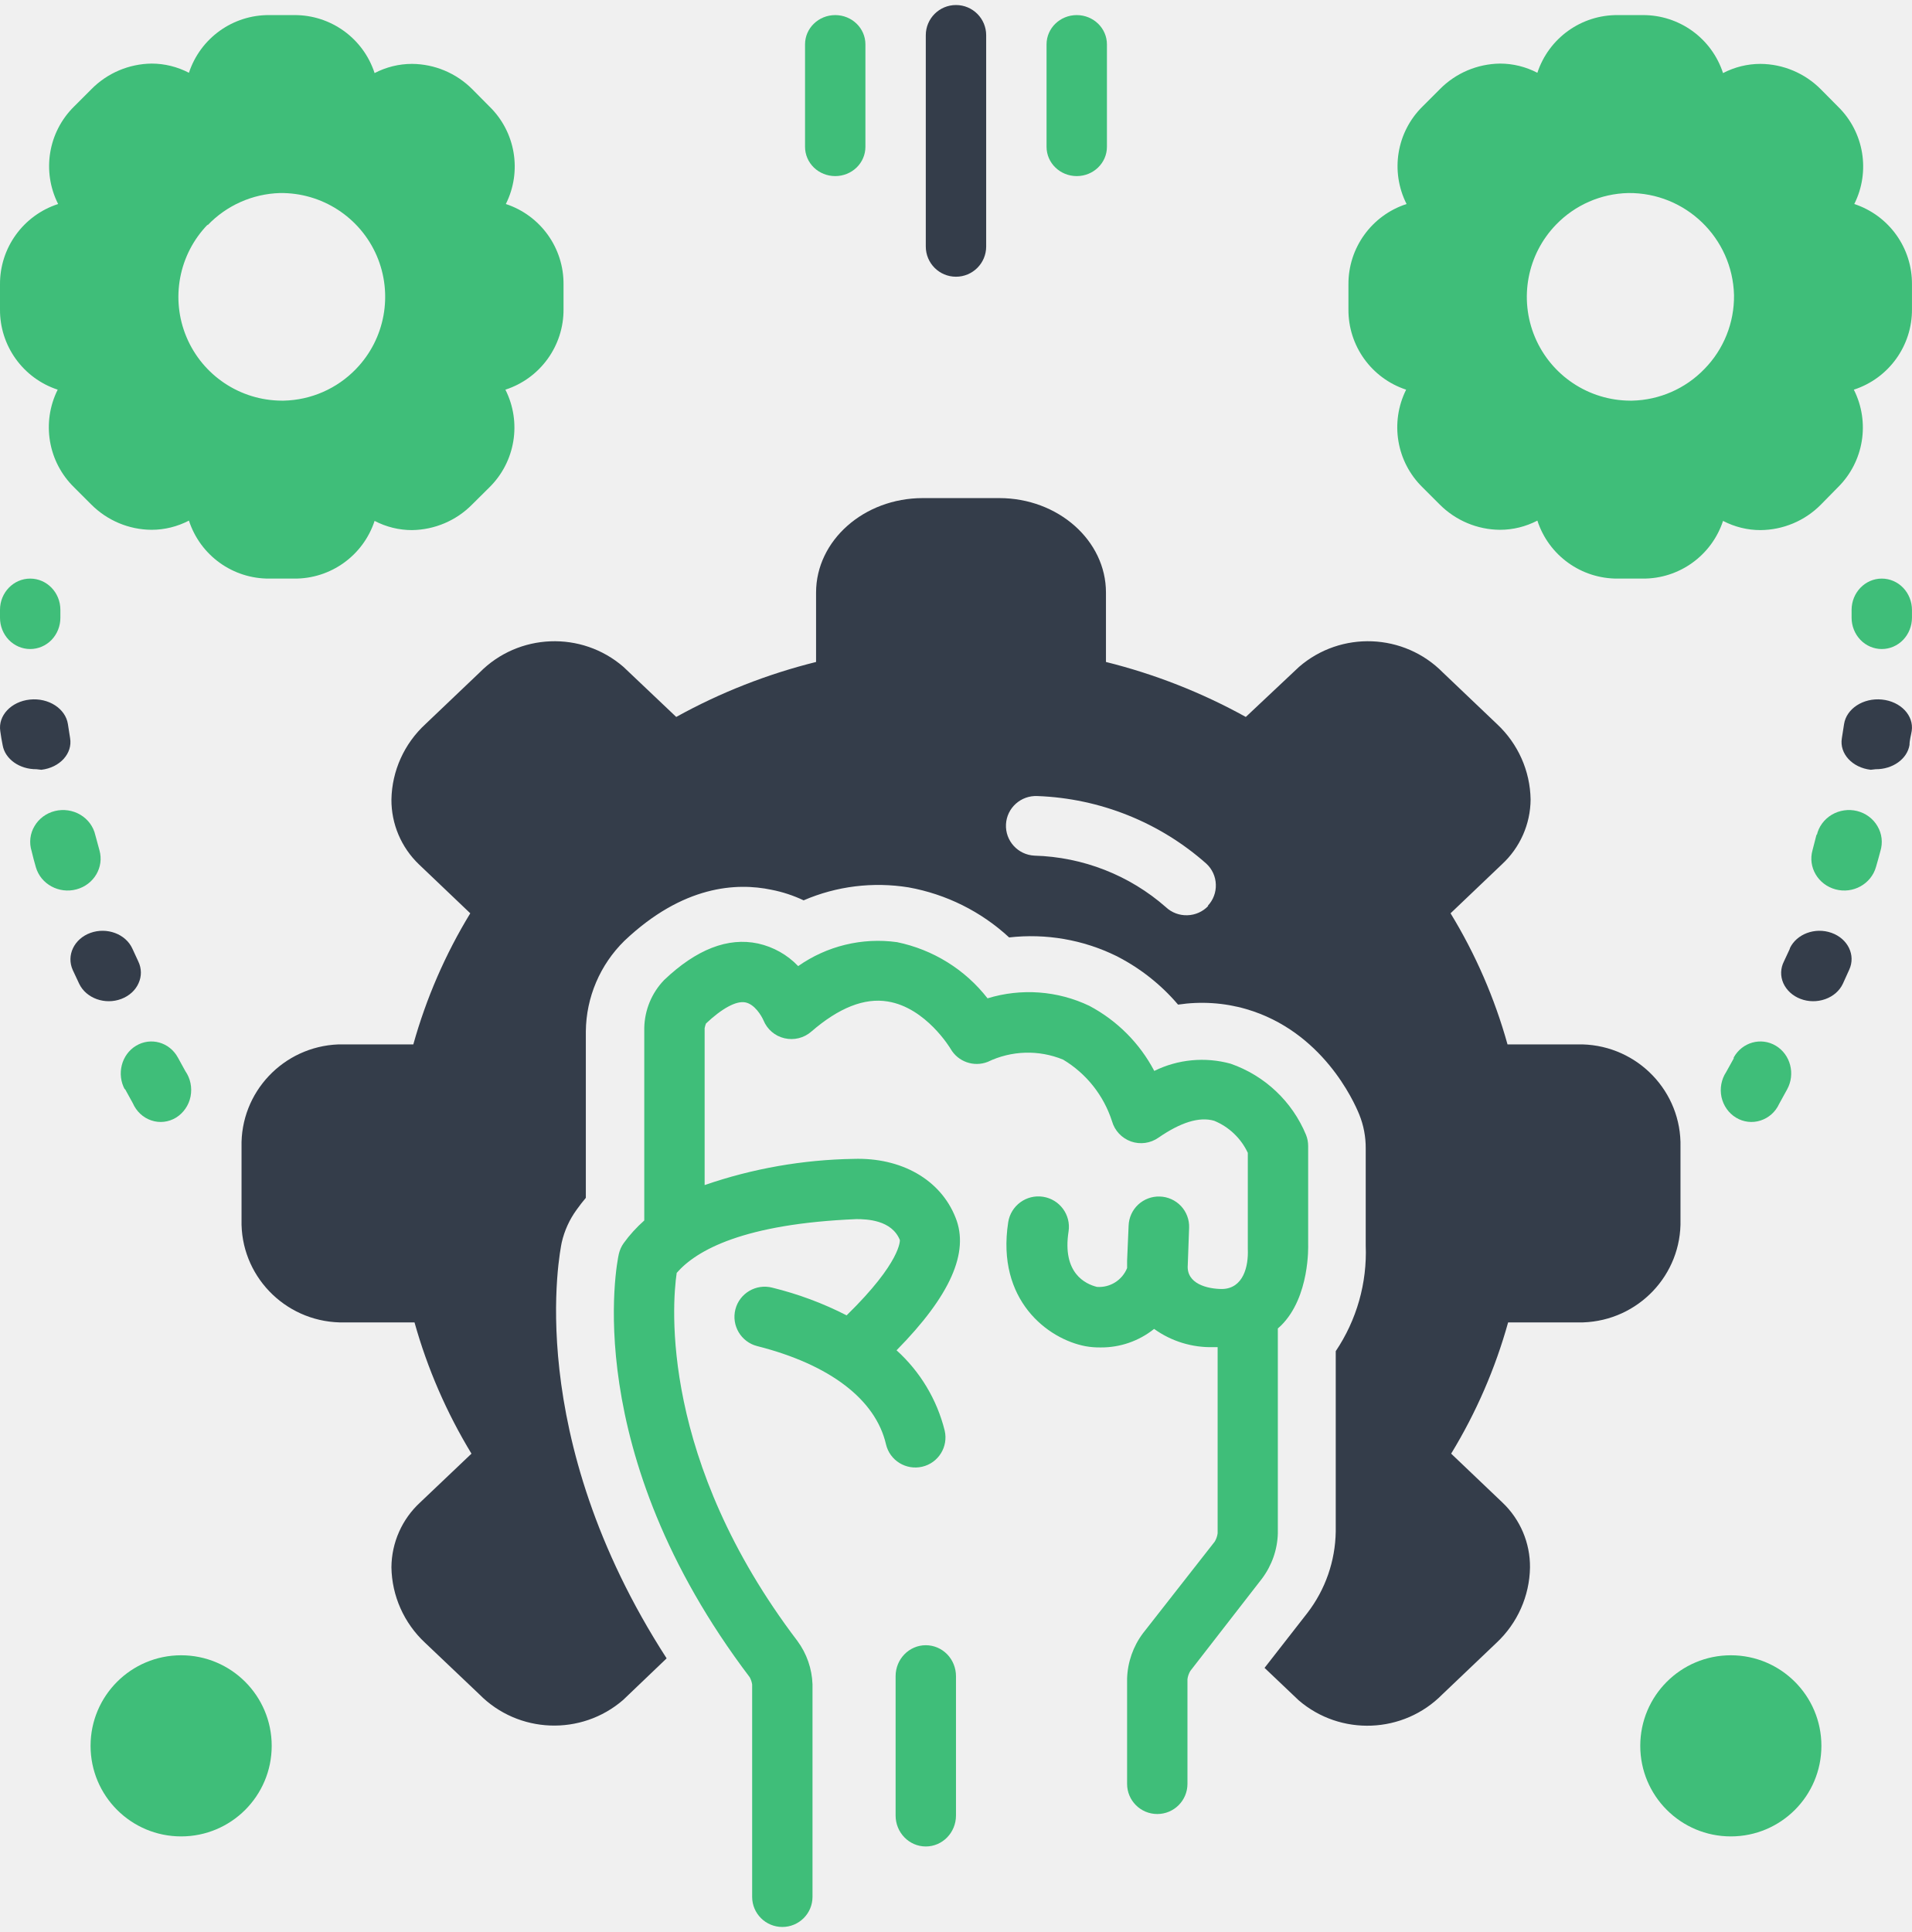
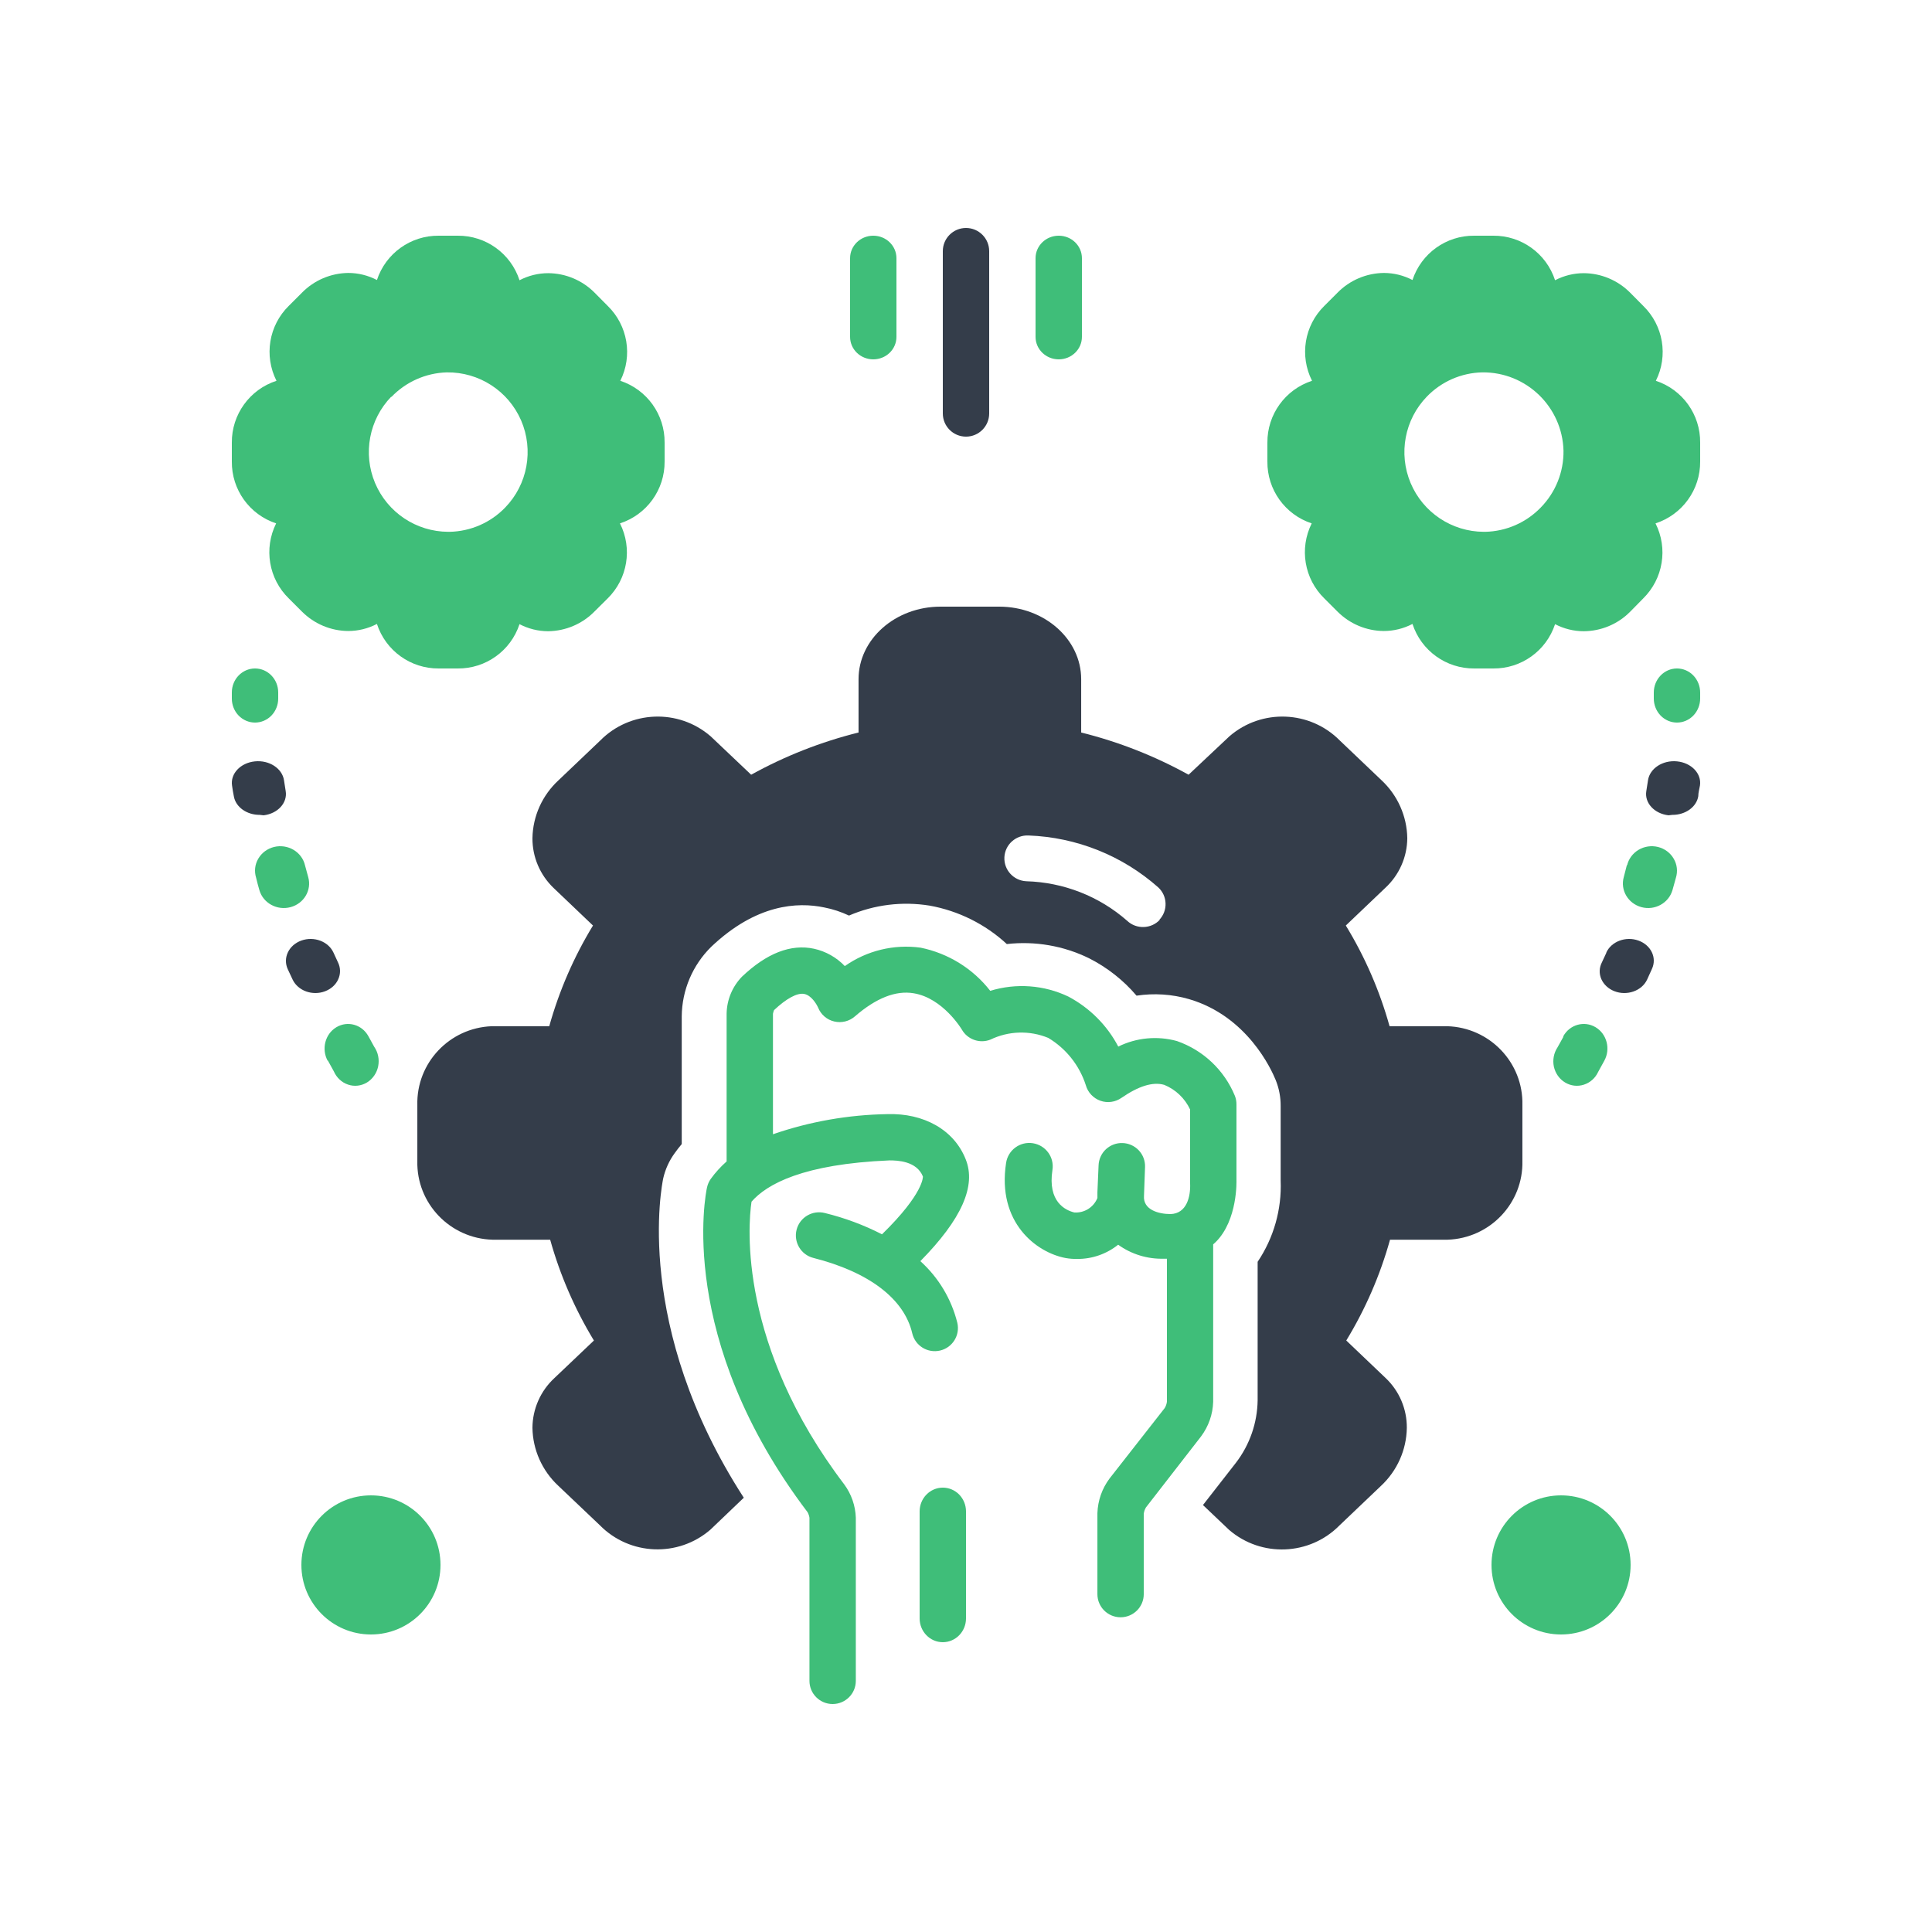
- <svg xmlns="http://www.w3.org/2000/svg" width="190px" height="192px" viewBox="0 0 190 192" version="1.1">
-   <g id="Icons" stroke="none" stroke-width="1" fill="none" fill-rule="evenodd">
-     <g id="icon/empower" transform="translate(-155, -154)">
-       <g id="win" transform="translate(125, 125)">
+ <svg xmlns="http://www.w3.org/2000/svg" width="250px" height="250px" viewBox="0 0 250 250" version="1.1">
+   <g id="Layout_Template" stroke="none" stroke-width="1" fill="none" fill-rule="evenodd">
+     <g id="icon/win">
+       <g id="win">
+         <rect id="Rectangle" fill="#FFFFFF" x="0" y="0" width="250" height="250" />
        <path d="M217,86.5 C215.342,86.5 214,87.895 214,89.618 L214,90.382 C214,91.208 214.315,92.003 214.877,92.588 C215.44,93.173 216.205,93.5 217,93.5 C217.795,93.5 218.56,93.173 219.122,92.588 C219.685,92.003 220,91.208 220,90.382 L220,89.618 C220,88.792 219.685,87.997 219.122,87.412 C218.56,86.827 217.795,86.5 217,86.5 L217,86.5 Z" id="Fill-1" fill="#3FBE79" />
        <path d="M30,90.396 C30,91.218 30.315,92.01 30.877,92.592 C31.44,93.174 32.205,93.5 33,93.5 C33.795,93.5 34.56,93.174 35.123,92.592 C35.685,92.01 36,91.218 36,90.396 L36,89.604 C36,87.889 34.658,86.5 33,86.5 C31.343,86.5 30,87.889 30,89.604 L30,90.396 Z" id="Fill-2" fill="#3FBE79" />
        <path d="M216.394,105.444 C218.083,105.458 219.529,104.427 219.756,103.034 C219.756,102.561 219.907,102.073 219.975,101.641 C220.202,100.102 218.874,98.709 217.016,98.521 C215.158,98.333 213.477,99.433 213.25,100.973 C213.183,101.425 213.107,101.892 213.032,102.366 C212.779,103.891 214.065,105.291 215.906,105.5 L216.394,105.444 Z" id="Fill-3" fill="#343D4A" />
        <path d="M207.87,123.273 L207.281,124.537 C206.93,125.226 206.906,126.005 207.217,126.708 C207.528,127.403 208.141,127.972 208.922,128.267 C209.703,128.569 210.587,128.576 211.376,128.295 C212.173,128.014 212.802,127.466 213.129,126.771 L213.766,125.366 C214.427,123.926 213.639,122.289 212.005,121.706 C210.372,121.123 208.516,121.819 207.854,123.259 L207.87,123.273 Z" id="Fill-4" fill="#343D4A" />
        <path d="M202.285,134.188 L201.538,135.535 C201.057,136.264 200.889,137.166 201.072,138.03 C201.263,138.885 201.782,139.63 202.522,140.073 C203.254,140.517 204.139,140.62 204.947,140.358 C205.764,140.097 206.435,139.503 206.801,138.703 L207.594,137.261 C208.433,135.741 207.93,133.793 206.465,132.921 C205.001,132.05 203.124,132.573 202.285,134.094 L202.285,134.188 Z" id="Fill-5" fill="#3FBE79" />
        <path d="M210.527,111.899 L210.119,113.484 C209.637,115.173 210.666,116.917 212.405,117.385 C214.144,117.853 215.94,116.854 216.422,115.165 C216.577,114.634 216.724,114.11 216.863,113.579 C217.116,112.755 217.018,111.859 216.577,111.114 C216.144,110.361 215.409,109.814 214.552,109.599 C213.695,109.385 212.78,109.52 212.021,109.972 C211.27,110.424 210.731,111.153 210.543,111.994 L210.527,111.899 Z" id="Fill-6" fill="#3FBE79" />
        <path d="M42.406,137.196 L43.195,138.628 C43.552,139.447 44.22,140.076 45.04,140.346 C45.853,140.625 46.749,140.521 47.493,140.068 C48.229,139.614 48.761,138.851 48.935,137.976 C49.11,137.093 48.928,136.178 48.419,135.447 L47.675,134.094 C46.84,132.567 44.98,132.05 43.522,132.925 C42.064,133.8 41.571,135.749 42.406,137.276 L42.406,137.196 Z" id="Fill-7" fill="#3FBE79" />
        <path d="M33.563,115.179 C34.046,116.863 35.854,117.851 37.597,117.384 C39.34,116.918 40.363,115.171 39.88,113.488 L39.471,111.986 C39.283,111.148 38.743,110.421 37.99,109.971 C37.229,109.52 36.313,109.386 35.453,109.599 C34.594,109.813 33.858,110.358 33.424,111.109 C32.982,111.852 32.884,112.745 33.138,113.567 C33.268,114.112 33.408,114.65 33.563,115.179 L33.563,115.179 Z" id="Fill-8" fill="#3FBE79" />
        <path d="M37.873,126.774 C38.567,128.214 40.441,128.888 42.06,128.271 C42.842,127.973 43.456,127.42 43.767,126.717 C44.086,126.022 44.078,125.242 43.743,124.547 L43.153,123.27 C42.491,121.816 40.625,121.121 38.99,121.709 C37.355,122.298 36.573,123.958 37.235,125.412 L37.873,126.774 Z" id="Fill-9" fill="#343D4A" />
        <path d="M34.11,105.5 C35.95,105.284 37.227,103.877 36.966,102.353 C36.891,101.9 36.815,101.433 36.748,100.96 C36.513,99.421 34.824,98.327 32.968,98.523 C31.111,98.718 29.792,100.117 30.027,101.656 C30.094,102.137 30.17,102.603 30.262,103.049 C30.498,104.435 31.934,105.458 33.623,105.444 L34.11,105.5 Z" id="Fill-10" fill="#343D4A" />
        <path d="M48,193.5 C43.028,193.5 39,197.528 39,202.5 C39,207.472 43.028,211.5 48,211.5 C52.972,211.5 57,207.472 57,202.5 C57,197.528 52.972,193.5 48,193.5 Z" id="Fill-11" fill="#3FBE79" />
        <path d="M193,202.5 C193,207.472 197.028,211.5 202,211.5 C206.972,211.5 211,207.472 211,202.5 C211,197.528 206.972,193.5 202,193.5 C197.028,193.5 193,197.528 193,202.5 Z" id="Fill-12" fill="#3FBE79" />
        <path d="M113,46.5 C113.795,46.5 114.56,46.195 115.123,45.649 C115.685,45.104 116,44.362 116,43.591 L116,33.409 C116,31.802 114.657,30.5 113,30.5 C111.343,30.5 110,31.802 110,33.409 L110,43.591 C110,44.362 110.315,45.104 110.877,45.649 C111.44,46.195 112.205,46.5 113,46.5 L113,46.5 Z" id="Fill-13" fill="#3FBE79" />
        <path d="M140,43.591 L140,33.409 C140,31.802 138.657,30.5 137,30.5 C135.343,30.5 134,31.802 134,33.409 L134,43.591 C134,45.198 135.343,46.5 137,46.5 C138.657,46.5 140,45.198 140,43.591 Z" id="Fill-14" fill="#3FBE79" />
        <path d="M128,53.5 L128,32.5 C128,30.842 126.657,29.5 125,29.5 C123.343,29.5 122,30.842 122,32.5 L122,53.5 C122,55.158 123.343,56.5 125,56.5 C126.657,56.5 128,55.158 128,53.5 Z" id="Fill-15" fill="#343D4A" />
        <path d="M30,57.277 L30,59.723 C29.964,63.356 32.285,66.59 35.733,67.725 C34.112,70.975 34.768,74.902 37.369,77.437 L39.063,79.131 C40.655,80.73 42.807,81.637 45.061,81.651 C46.358,81.651 47.625,81.334 48.775,80.738 C49.902,84.201 53.137,86.529 56.777,86.5 L59.223,86.5 C62.856,86.536 66.09,84.215 67.225,80.767 C68.375,81.364 69.642,81.681 70.939,81.681 C73.193,81.651 75.345,80.737 76.922,79.131 L78.631,77.436 C81.218,74.887 81.859,70.967 80.223,67.725 C83.686,66.605 86.029,63.363 86,59.723 L86,57.277 C86.036,53.644 83.715,50.41 80.267,49.275 C81.895,46.033 81.232,42.105 78.631,39.578 L76.937,37.869 C75.345,36.27 73.193,35.364 70.939,35.349 C69.642,35.349 68.375,35.666 67.225,36.262 C66.098,32.799 62.863,30.471 59.223,30.5 L56.777,30.5 C53.144,30.464 49.91,32.785 48.775,36.233 C47.625,35.636 46.358,35.319 45.061,35.319 C42.807,35.349 40.655,36.263 39.078,37.869 L37.369,39.578 C34.782,42.12 34.141,46.04 35.777,49.275 C32.314,50.395 29.971,53.637 30,57.277 Z M50.632,51.382 C52.511,49.415 55.09,48.266 57.809,48.185 C61.98,48.126 65.774,50.579 67.432,54.403 C69.083,58.235 68.272,62.685 65.369,65.677 C63.483,67.63 60.904,68.757 58.192,68.816 L58.001,68.816 C53.867,68.801 50.139,66.318 48.533,62.501 C46.934,58.692 47.759,54.293 50.633,51.323 L50.632,51.382 Z" id="Fill-16" fill="#3FBE79" />
        <path d="M214.267,49.275 C215.895,46.033 215.232,42.105 212.631,39.578 L210.937,37.869 C209.345,36.27 207.193,35.363 204.939,35.349 C203.642,35.349 202.375,35.666 201.225,36.262 C200.098,32.799 196.863,30.471 193.223,30.5 L190.777,30.5 C187.144,30.464 183.91,32.785 182.775,36.233 C181.625,35.636 180.358,35.319 179.061,35.319 C176.807,35.349 174.655,36.263 173.078,37.869 L171.369,39.578 C168.782,42.12 168.141,46.04 169.777,49.275 C166.314,50.395 163.971,53.637 164,57.277 L164,59.723 C163.964,63.356 166.285,66.59 169.733,67.725 C168.112,70.975 168.768,74.902 171.369,77.437 L173.063,79.131 C174.655,80.73 176.807,81.637 179.061,81.651 C180.358,81.651 181.625,81.334 182.775,80.738 C183.902,84.201 187.137,86.529 190.777,86.5 L193.223,86.5 C196.856,86.536 200.09,84.215 201.225,80.767 C202.375,81.364 203.642,81.681 204.939,81.681 C207.186,81.666 209.338,80.767 210.922,79.175 L212.631,77.437 C215.218,74.887 215.859,70.967 214.223,67.725 C217.686,66.605 220.029,63.363 220,59.723 L220,57.277 C220.036,53.644 217.715,50.41 214.267,49.275 L214.267,49.275 Z M199.368,65.677 C197.482,67.629 194.903,68.756 192.192,68.816 L192,68.816 C187.867,68.801 184.138,66.318 182.532,62.501 C180.933,58.691 181.758,54.292 184.632,51.323 C186.518,49.37 189.097,48.243 191.809,48.184 C197.49,48.125 202.169,52.642 202.316,58.323 C202.353,61.071 201.292,63.717 199.369,65.676 L199.368,65.677 Z" id="Fill-17" fill="#3FBE79" />
        <path d="M159.788,141.788 C158.416,138.465 155.687,135.891 152.291,134.709 C149.757,134.013 147.058,134.267 144.704,135.427 C143.257,132.673 141.008,130.421 138.256,128.961 C135.1,127.45 131.486,127.188 128.135,128.213 C125.901,125.339 122.707,123.364 119.139,122.63 C115.683,122.151 112.174,123.004 109.318,125.01 C108.238,123.88 106.851,123.102 105.329,122.765 C102.33,122.121 99.197,123.349 96.003,126.387 C94.766,127.667 94.061,129.365 94.024,131.146 L94.024,150.289 C93.266,150.963 92.577,151.711 91.984,152.534 C91.745,152.864 91.58,153.245 91.49,153.642 C91.31,154.435 87.486,173.235 104.504,195.684 C104.624,195.908 104.707,196.148 104.744,196.402 L104.744,217.507 C104.744,219.16 106.086,220.5 107.743,220.5 C109.4,220.5 110.742,219.16 110.742,217.507 L110.742,196.389 C110.69,194.832 110.165,193.328 109.243,192.078 C95.598,174.118 96.768,158.686 97.247,155.498 C99.226,153.223 103.935,150.619 115.105,150.155 C116.125,150.155 118.614,150.23 119.424,152.235 C119.424,152.235 119.604,154.376 114.131,159.719 C111.784,158.514 109.303,157.594 106.739,156.965 C105.134,156.553 103.492,157.519 103.08,159.12 C102.668,160.722 103.635,162.361 105.239,162.772 C112.451,164.598 117.01,168.07 118.044,172.531 C118.419,174.14 120.031,175.135 121.643,174.761 C123.255,174.387 124.252,172.778 123.877,171.169 C123.112,168.093 121.448,165.317 119.094,163.191 C124.432,157.773 126.351,153.448 124.957,150.005 C123.457,146.204 119.544,144.018 114.821,144.168 C109.783,144.25 104.782,145.126 100.022,146.772 L100.022,131.177 C100.052,131.02 100.097,130.862 100.157,130.713 C101.746,129.216 103.155,128.438 104.07,128.617 C104.985,128.797 105.659,129.919 105.869,130.398 C106.237,131.296 107.009,131.962 107.953,132.179 C108.898,132.404 109.895,132.157 110.622,131.521 C113.351,129.156 115.9,128.138 118.224,128.528 C122.018,129.141 124.447,133.197 124.462,133.227 C125.197,134.514 126.771,135.068 128.151,134.529 C130.505,133.392 133.233,133.309 135.647,134.305 C137.957,135.689 139.681,137.867 140.505,140.426 C140.768,141.362 141.473,142.11 142.395,142.439 C143.309,142.761 144.329,142.619 145.124,142.058 C147.298,140.561 149.157,139.947 150.657,140.381 C152.133,140.988 153.325,142.125 154,143.569 L154,153.133 C154.075,154.87 153.55,157.04 151.466,157.1 C149.967,157.1 147.883,156.576 148.033,154.72 L148.167,151.008 C148.197,150.215 147.905,149.437 147.358,148.853 C146.811,148.277 146.053,147.932 145.259,147.91 C144.464,147.88 143.692,148.172 143.107,148.711 C142.522,149.257 142.185,150.005 142.155,150.798 L142.005,154.271 L142.005,155.019 C141.517,156.224 140.31,156.987 139.006,156.89 C137.866,156.606 135.542,155.528 136.187,151.382 C136.442,149.728 135.302,148.187 133.646,147.932 C131.989,147.678 130.444,148.815 130.189,150.469 C128.99,158.222 134.133,162.084 137.881,162.787 C138.376,162.877 138.878,162.914 139.381,162.907 C141.307,162.922 143.182,162.271 144.689,161.066 C146.405,162.301 148.482,162.937 150.596,162.877 L151.001,162.877 L151.001,181.376 C150.964,181.668 150.866,181.945 150.716,182.199 L143.579,191.314 C142.604,192.616 142.057,194.18 142.004,195.804 L142.004,206.281 C142.004,207.935 143.346,209.275 145.003,209.275 C146.66,209.275 148.002,207.935 148.002,206.281 L148.002,195.879 C148.04,195.587 148.137,195.31 148.287,195.056 L155.409,185.881 C156.384,184.579 156.939,183.015 156.984,181.391 L156.984,161.02 L157.298,160.736 C160.192,157.877 159.997,152.729 159.997,152.684 L159.997,142.895 C159.997,142.514 159.93,142.139 159.787,141.788 L159.788,141.788 Z" id="Fill-18" fill="#3FBE79" />
        <path d="M122,192.5 C120.343,192.5 119,193.877 119,195.577 L119,209.423 C119,211.123 120.343,212.5 122,212.5 C123.657,212.5 125,211.123 125,209.423 L125,195.577 C125,194.762 124.685,193.977 124.123,193.4 C123.56,192.823 122.795,192.5 122,192.5 L122,192.5 Z" id="Fill-19" fill="#3FBE79" />
        <path d="M182.102,108.452 C182.057,105.609 180.851,102.907 178.765,100.96 L173.388,95.837 C169.523,91.914 163.252,91.67 159.089,95.275 L153.801,100.249 C149.429,97.829 144.76,95.993 139.904,94.786 L139.904,87.887 C139.904,82.719 135.152,78.5 129.298,78.5 L121.702,78.5 C115.848,78.5 111.096,82.72 111.096,87.887 L111.096,94.786 C106.241,95.993 101.571,97.829 97.199,100.249 L91.956,95.275 C87.793,91.67 81.522,91.914 77.657,95.837 L72.279,100.96 C70.172,102.9 68.95,105.602 68.898,108.452 C68.883,110.887 69.874,113.219 71.639,114.907 L76.733,119.763 C74.253,123.827 72.354,128.21 71.073,132.792 L63.625,132.792 C58.151,133.007 53.869,137.552 54.003,142.993 L54.003,150.218 C53.869,155.704 58.226,160.264 63.745,160.419 L71.192,160.419 C72.473,165.002 74.38,169.392 76.852,173.463 L71.758,178.305 C69.948,179.97 68.913,182.31 68.898,184.76 C68.943,187.602 70.149,190.305 72.235,192.251 L77.627,197.374 C81.492,201.298 87.763,201.542 91.926,197.937 L96.246,193.806 C81.902,171.597 85.655,153.313 85.819,152.483 C86.087,151.306 86.594,150.188 87.309,149.211 C87.599,148.803 87.897,148.419 88.217,148.041 L88.217,131.503 C88.247,128.12 89.625,124.877 92.045,122.501 C97.869,116.979 103.202,116.697 106.658,117.423 C107.767,117.637 108.84,117.993 109.86,118.474 C113.137,117.06 116.757,116.616 120.287,117.186 C124.025,117.86 127.496,119.584 130.282,122.161 C133.931,121.746 137.625,122.383 140.917,123.996 C143.27,125.188 145.363,126.832 147.068,128.838 C149.333,128.497 151.649,128.645 153.846,129.282 C161.398,131.488 164.526,138.402 165.077,139.764 C165.509,140.83 165.725,141.978 165.717,143.125 L165.717,152.527 L165.717,152.764 C165.866,156.495 164.824,160.174 162.738,163.276 L162.738,181.205 C162.694,184.13 161.71,186.965 159.923,189.289 L155.663,194.752 L159.044,197.965 C163.207,201.556 169.471,201.304 173.329,197.388 L178.706,192.265 C180.791,190.318 181.998,187.616 182.042,184.773 C182.065,182.338 181.074,179.999 179.302,178.318 L174.207,173.462 C176.687,169.391 178.594,165.001 179.868,160.418 L187.315,160.418 C192.811,160.233 197.131,155.68 196.997,150.217 L196.997,142.992 C197.131,137.507 192.774,132.946 187.255,132.791 L179.808,132.791 C178.534,128.209 176.628,123.826 174.148,119.762 L179.242,114.906 C181.052,113.24 182.087,110.901 182.102,108.451 L182.102,108.452 Z M150.077,119.023 C149.533,119.6 148.789,119.933 147.999,119.956 C147.21,119.985 146.435,119.697 145.862,119.156 C142.25,115.98 137.625,114.167 132.799,114.033 C131.153,113.952 129.887,112.56 129.968,110.924 C130.05,109.288 131.451,108.03 133.096,108.111 C139.308,108.341 145.243,110.717 149.883,114.833 C150.464,115.373 150.799,116.114 150.822,116.898 C150.852,117.683 150.561,118.453 150.017,119.023 L150.077,119.023 Z" id="Fill-20" fill="#343D4A" />
-         <rect id="Rectangle" x="0" y="0" width="250" height="250" />
      </g>
    </g>
  </g>
</svg>
